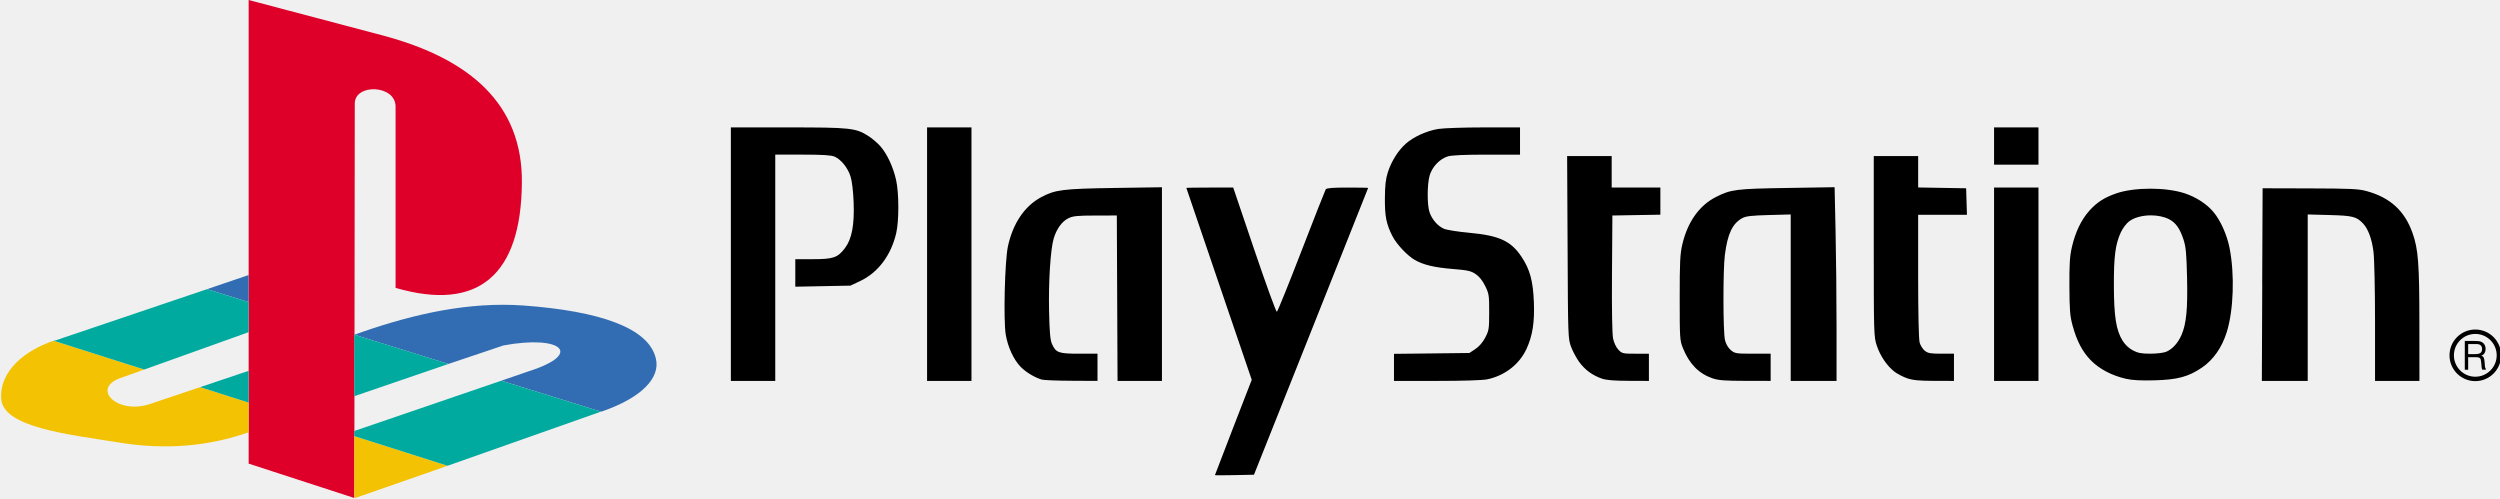
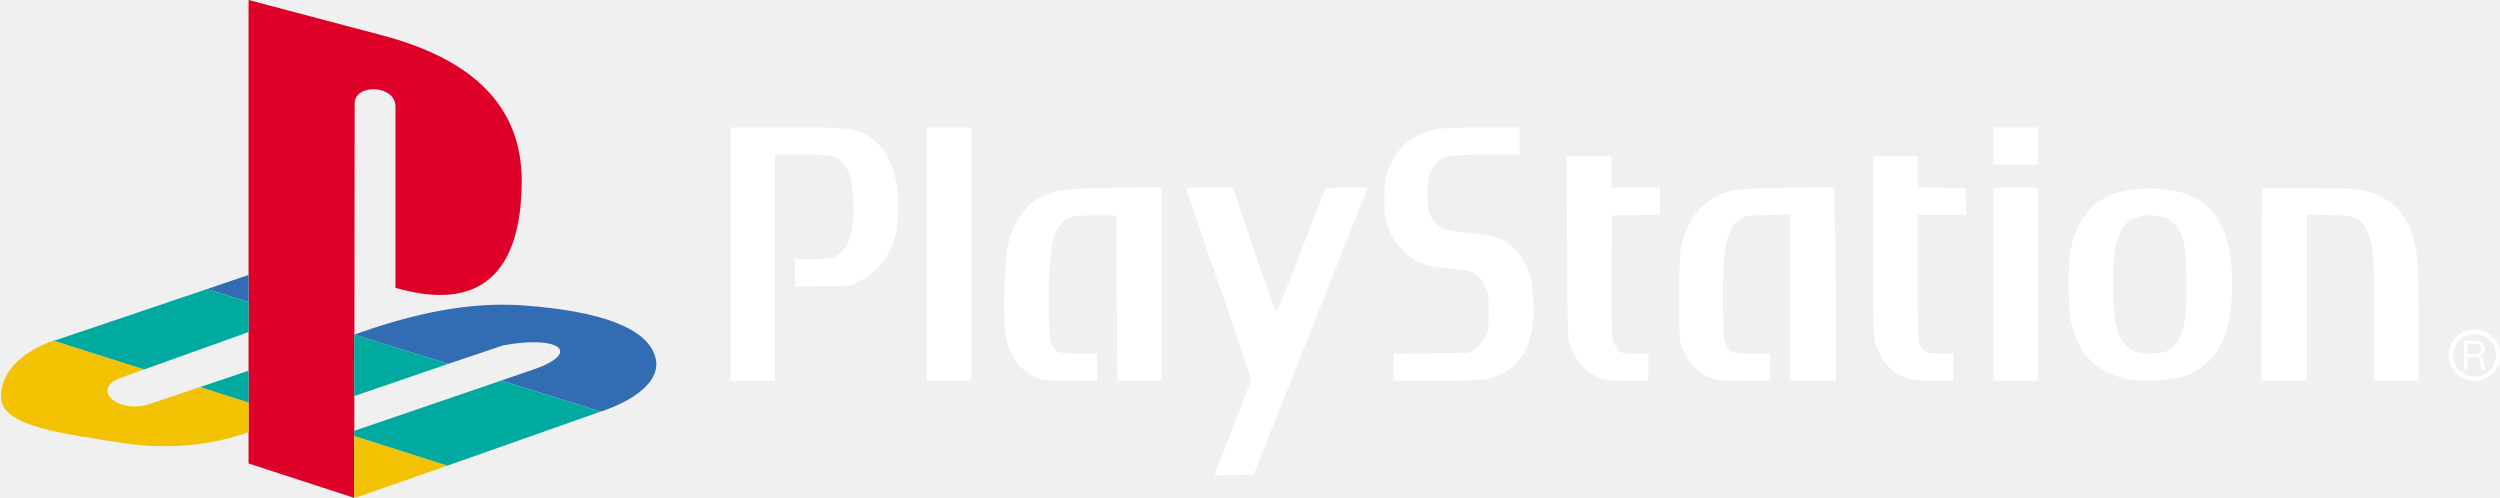
- <svg xmlns="http://www.w3.org/2000/svg" version="1.1" id="svg2" x="0px" y="0px" width="567.429px" height="113.032px" viewBox="0 0 567.429 113.032" enable-background="new 0 0 567.429 113.032" xml:space="preserve">
+ <svg xmlns="http://www.w3.org/2000/svg" width="100%" height="100%" viewBox="0 0 2365 471" version="1.1" xml:space="preserve" style="fill-rule:evenodd;clip-rule:evenodd;stroke-miterlimit:10;">
  <g>
-     <path id="path2998" d="M165.884,28.918v28.77v28.769h5.039h5.039V60.776V35.095h6.186c4.461,0,6.475,0.12,7.233,0.437   c1.496,0.625,3.036,2.529,3.667,4.521c0.331,1.047,0.604,3.313,0.701,5.831c0.2,5.154-0.398,8.356-1.971,10.433   c-1.641,2.168-2.645,2.51-7.284,2.51h-3.982v3.119v3.127l6.257-0.121l6.258-0.122l2.214-1.046c4.045-1.908,6.982-5.811,8.167-10.84   c0.662-2.808,0.652-9.086-0.021-12.099c-0.646-2.896-1.991-5.813-3.504-7.579c-0.633-0.738-1.857-1.797-2.712-2.347   c-2.933-1.882-4.062-2.001-18.356-2.001H165.884z M210.419,28.918v28.77v28.769h5.038h5.039V57.688v-28.77h-5.039H210.419z    M336.791,28.918c-4.514,0.001-9.158,0.16-10.321,0.346c-2.622,0.418-5.682,1.805-7.415,3.372c-1.748,1.579-3.238,3.949-4.044,6.44   c-0.501,1.548-0.659,2.959-0.68,5.933c-0.028,4.103,0.317,5.851,1.728,8.614c0.916,1.798,3.361,4.393,5.039,5.363   c1.948,1.129,4.44,1.727,8.725,2.072c3.26,0.264,4.02,0.426,5.08,1.129c0.834,0.551,1.566,1.453,2.184,2.711   c0.87,1.771,0.919,2.141,0.915,5.953c-0.004,3.801-0.058,4.176-0.896,5.771c-0.567,1.083-1.385,2.032-2.244,2.601l-1.352,0.895   l-8.563,0.102l-8.553,0.092v3.077v3.068h9.73c5.92,0,10.412-0.146,11.459-0.366c3.984-0.839,7.299-3.421,8.908-6.938   c1.357-2.963,1.834-6.008,1.656-10.576c-0.186-4.817-0.9-7.441-2.824-10.32c-2.389-3.576-5.063-4.802-11.854-5.424   c-2.513-0.23-5.086-0.635-5.72-0.904c-1.397-0.592-2.704-2.082-3.28-3.738c-0.57-1.633-0.561-6.361,0.02-8.359   c0.572-1.973,2.306-3.79,4.135-4.338c0.884-0.266,3.852-0.396,8.848-0.396H345v-3.09v-3.088H336.791L336.791,28.918z    M452.597,28.918v4.227v4.226h5.039h5.039v-4.226v-4.227h-5.039H452.597z M355.695,35.42l0.104,20.723   c0.09,20.399,0.104,20.754,0.803,22.604c0.389,1.033,1.225,2.58,1.857,3.443c1.293,1.76,2.973,2.994,5.1,3.738   c1.023,0.359,2.76,0.498,6.064,0.51l4.633,0.02V83.37v-3.088h-3.027c-2.881,0-3.072-0.039-3.891-0.895   c-0.508-0.529-1.006-1.563-1.207-2.52c-0.221-1.032-0.313-6.405-0.256-14.791l0.092-13.164l5.445-0.092l5.445-0.092v-3.076v-3.08   h-5.527h-5.525v-3.576V35.42h-5.049H355.695L355.695,35.42z M425.291,35.42v20.469c0,19.797,0.023,20.54,0.672,22.512   c0.77,2.347,2.338,4.672,4.043,5.973c0.65,0.497,1.939,1.165,2.863,1.482c1.289,0.445,2.73,0.582,6.156,0.59l4.469,0.01v-3.088   V80.28h-2.885c-2.41,0-3.02-0.104-3.727-0.662c-0.467-0.365-0.996-1.205-1.18-1.868c-0.205-0.739-0.336-6.584-0.336-15.106V48.748   h5.537h5.537l-0.092-3.007l-0.092-3.008l-5.445-0.09l-5.443-0.093v-3.565V35.42h-5.039H425.291L425.291,35.42z M416.402,42.489   l-10.758,0.174c-11.568,0.178-12.766,0.32-16.162,2.042c-3.799,1.925-6.447,5.663-7.648,10.788   c-0.502,2.138-0.59,3.979-0.59,12.109c0,9.231,0.027,9.661,0.742,11.428c1.441,3.561,3.586,5.759,6.674,6.826   c1.361,0.471,2.781,0.58,7.457,0.588l5.771,0.011v-3.089v-3.088h-4.043c-3.828,0-4.088-0.047-4.998-0.813   c-0.602-0.505-1.092-1.35-1.32-2.255c-0.453-1.794-0.475-15.937-0.031-19.362c0.631-4.865,1.727-7.146,4.014-8.371   c0.787-0.42,2.145-0.57,5.973-0.67l4.957-0.132v18.896v18.885h5.203h5.201V74.315c0-6.674-0.105-16.567-0.225-21.982   L416.402,42.489z M263.73,42.5l-10.808,0.162c-11.746,0.181-13.433,0.396-16.64,2.113c-3.725,1.994-6.385,5.936-7.508,11.123   c-0.713,3.295-1.047,16.791-0.498,20.053c0.48,2.847,1.811,5.713,3.404,7.334c1.172,1.193,3.117,2.369,4.743,2.865   c0.447,0.137,3.481,0.258,6.745,0.273l5.932,0.031v-3.088V80.28h-4.154c-4.686,0-5.303-0.221-6.186-2.235   c-0.395-0.897-0.549-2.662-0.65-7.416c-0.146-6.756,0.324-14.086,1.056-16.519c0.657-2.185,1.881-3.863,3.321-4.57   c1.052-0.516,2.019-0.613,6.125-0.62l4.875-0.011l0.082,18.773l0.082,18.772h5.039h5.039V64.473V42.5L263.73,42.5z M274.58,42.571   c-2.928,0-5.319,0.037-5.313,0.082c0.004,0.045,3.346,9.857,7.426,21.811l7.416,21.738l-4.176,10.769   c-2.295,5.927-4.175,10.819-4.175,10.869s1.993,0.05,4.429,0l4.43-0.091l12.951-32.508c7.127-17.879,12.963-32.543,12.963-32.588   c0.002-0.045-2.102-0.082-4.684-0.082c-3.404,0-4.765,0.113-4.947,0.408c-0.137,0.223-2.627,6.543-5.525,14.049   c-2.898,7.504-5.398,13.688-5.566,13.744c-0.17,0.057-2.471-6.265-5.109-14.049l-4.795-14.152H274.58z M452.597,42.571v21.942   v21.942h5.039h5.039V64.513V42.571h-5.039H452.597z M513.548,42.733l-0.094,21.861h0.012l-0.092,21.861h5.211h5.201V67.571V48.676   l4.957,0.133c5.262,0.137,6.141,0.356,7.619,1.939c1.16,1.24,1.988,3.499,2.357,6.439c0.191,1.539,0.346,8.603,0.346,16.01v13.258   h5.039h5.037l-0.01-12.922c-0.002-13.704-0.242-16.956-1.564-20.672c-1.795-5.053-5.102-8.049-10.482-9.508   c-1.779-0.483-3.68-0.567-12.811-0.59L513.548,42.733L513.548,42.733z M488.07,42.825c-2.842,0-5.674,0.357-7.709,1.057   c-2.709,0.932-4.41,2.023-6.117,3.921c-1.852,2.06-3.193,4.849-3.98,8.259c-0.482,2.09-0.596,3.844-0.568,8.939   c0.027,5.359,0.133,6.729,0.711,8.848c0.979,3.596,2.26,6.016,4.205,7.985c1.916,1.938,4.748,3.423,7.936,4.146   c1.434,0.324,3.422,0.426,6.461,0.344c5.238-0.139,7.73-0.813,10.787-2.904c2.563-1.752,4.5-4.516,5.598-7.995   c1.57-4.968,1.846-13.157,0.641-19.2c-0.586-2.936-2.01-6.119-3.598-8.056c-1.492-1.821-3.936-3.418-6.551-4.287   C493.773,43.182,490.912,42.825,488.07,42.825L488.07,42.825z M488.193,48.879c1.475,0,2.953,0.285,4.113,0.873   c1.514,0.768,2.465,2.104,3.291,4.632c0.541,1.653,0.676,3.158,0.803,8.625c0.166,7.14-0.162,10.505-1.27,13.043   c-0.781,1.792-2.045,3.185-3.434,3.779c-0.592,0.253-2.156,0.446-3.605,0.446c-2.055,0-2.844-0.145-3.992-0.75   c-0.902-0.478-1.773-1.295-2.336-2.205c-1.469-2.371-1.953-5.48-1.973-12.484c-0.016-6.667,0.328-9.348,1.557-12.059   c0.416-0.92,1.256-2.043,1.879-2.52C484.41,49.356,486.296,48.879,488.193,48.879L488.193,48.879z" />
-     <path id="path3775" d="M559.435,83.912h0.77v-2.835h1.756c0.48,0,0.795,0.078,0.938,0.232c0.139,0.148,0.229,0.493,0.268,1.032   l0.068,0.836c0.012,0.159,0.029,0.292,0.055,0.399c0.023,0.115,0.063,0.228,0.117,0.335h0.807v-0.21   c-0.064-0.057-0.107-0.125-0.135-0.204c-0.037-0.095-0.063-0.212-0.072-0.351l-0.07-0.972c-0.047-0.472-0.109-0.796-0.189-0.972   c-0.117-0.264-0.322-0.422-0.611-0.477c0.309-0.07,0.555-0.244,0.742-0.525c0.189-0.285,0.283-0.633,0.283-1.039   c0-0.334-0.068-0.625-0.207-0.871c-0.145-0.275-0.352-0.487-0.617-0.635c-0.217-0.12-0.477-0.198-0.777-0.234   c-0.201-0.023-0.508-0.036-0.914-0.036h-2.209V83.912L559.435,83.912z M560.207,80.375v-2.288h1.557   c0.303,0,0.523,0.008,0.662,0.022c0.205,0.033,0.369,0.092,0.488,0.174c0.146,0.097,0.256,0.219,0.328,0.369   c0.08,0.158,0.121,0.334,0.121,0.526c0,0.433-0.121,0.739-0.367,0.921c-0.246,0.184-0.648,0.274-1.207,0.274L560.207,80.375   L560.207,80.375z" />
-     <path id="path3004" fill="none" stroke="#000000" stroke-miterlimit="10" d="M567.179,80.649c0,2.957-2.398,5.356-5.355,5.356   c-2.959,0-5.355-2.397-5.355-5.356s2.396-5.356,5.355-5.356C564.781,75.292,567.179,77.69,567.179,80.649z" />
-     <g id="g3" transform="translate(-61.6856, -312.868)">
-       <path id="path7" fill="#DE0029" d="M142.207,336.374l-0.099,89.525l-23.986-7.801v-105.23l30.618,8.096    c19.599,5.267,31.592,15.507,31.398,33.45c-0.195,20.873-9.849,29.258-28.667,23.797v-41.155    C151.469,332.08,142.207,331.789,142.207,336.374L142.207,336.374z" />
-       <path id="path9" fill="#F3C202" d="M107.102,400.738l-11.311,3.804c-7.314,2.537-13.554-3.412-6.826-5.853l5.46-1.948    l-20.575-6.536c-6.338,2.148-12.288,6.73-11.896,13.168c0.39,6.533,15.309,8.095,26.815,9.947    c10.726,1.754,20.477,0.779,29.351-2.342v-6.73L107.102,400.738L107.102,400.738z M142.302,425.9l20.965-7.313l-21.16-6.729    v13.557L142.302,425.9L142.302,425.9z" />
-       <path id="path11" fill="#326DB3" d="M198.08,406.299l0.389-0.099c9.167-3.217,13.067-7.707,12.092-11.898    c-1.56-7.021-12.773-10.826-30.033-12.093c-12.384-0.878-24.572,1.853-36.468,5.947l-1.95,0.685l21.355,6.633l12.48-4.197    c13.067-2.436,18.333,1.854,5.755,5.854l-6.242,2.146L198.08,406.299L198.08,406.299z M118.122,375.287l-9.459,3.217l9.459,2.925    V375.287L118.122,375.287z" />
-       <path id="path13" fill="#00AA9E" d="M163.268,418.585l34.812-12.286l-22.624-7.022l-33.348,11.41v1.17L163.268,418.585    L163.268,418.585z M118.122,397.033l-11.019,3.705l11.019,3.512V397.033L118.122,397.033z M142.107,402.789v-13.946l21.355,6.631    L142.107,402.789L142.107,402.789z M94.425,396.742l23.696-8.486v-6.826l-9.459-2.926l-34.324,11.605    c-0.097,0-0.292,0.096-0.487,0.096L94.425,396.742L94.425,396.742z" />
+     <path id="path2998" d="M691.183,120.492l0,239.746l41.992,0l0,-214.009l25.775,0c18.588,0 26.979,0.5 30.138,1.821c6.233,2.604 12.649,10.537 15.279,18.838c1.379,4.362 2.516,13.804 2.92,24.295c0.834,21.475 -1.658,34.817 -8.212,43.471c-6.837,9.034 -11.021,10.459 -30.35,10.459l-16.592,0l0,26.024l26.071,-0.504l26.075,-0.508l9.225,-4.358c16.854,-7.95 29.092,-24.213 34.029,-45.167c2.759,-11.7 2.717,-37.858 -0.087,-50.412c-2.692,-12.067 -8.296,-24.221 -14.6,-31.58c-2.638,-3.075 -7.738,-7.487 -11.3,-9.779c-12.221,-7.841 -16.925,-8.337 -76.483,-8.337l-53.88,0Zm185.563,0l0,239.746l41.987,0l0,-239.746l-41.987,0Zm526.55,0c-18.809,0.004 -38.159,0.666 -43.004,1.441c-10.925,1.742 -23.675,7.521 -30.896,14.05c-7.284,6.579 -13.492,16.454 -16.85,26.834c-2.088,6.45 -2.746,12.329 -2.834,24.72c-0.116,17.096 1.321,24.38 7.2,35.892c3.817,7.492 14.005,18.304 20.996,22.346c8.117,4.704 18.5,7.196 36.354,8.633c13.584,1.1 16.75,1.775 21.167,4.704c3.475,2.296 6.525,6.055 9.1,11.296c3.625,7.38 3.829,8.921 3.813,24.805c-0.017,15.837 -0.242,17.399 -3.734,24.045c-2.362,4.513 -5.771,8.467 -9.35,10.838l-5.633,3.729l-35.679,0.425l-35.638,0.383l0,25.604l40.542,0c24.667,0 43.383,-0.608 47.746,-1.525c16.6,-3.495 30.412,-14.254 37.116,-28.908c5.655,-12.346 7.642,-25.033 6.9,-44.067c-0.775,-20.07 -3.75,-31.004 -11.766,-43c-9.954,-14.9 -21.096,-20.008 -49.392,-22.6c-10.471,-0.958 -21.192,-2.645 -23.833,-3.766c-5.821,-2.467 -11.267,-8.675 -13.667,-15.575c-2.375,-6.804 -2.337,-26.504 0.083,-34.829c2.384,-8.221 9.609,-15.792 17.23,-18.075c3.683,-1.109 16.05,-1.65 36.866,-1.65l31.367,0l0,-25.742l-34.204,0l0,-0.008Zm482.525,0l0,35.22l41.991,0l0,-35.22l-41.991,0Zm-403.759,27.091l0.434,86.346c0.375,84.996 0.433,86.475 3.346,94.183c1.62,4.305 5.104,10.75 7.737,14.346c5.388,7.334 12.388,12.475 21.25,15.575c4.263,1.496 11.5,2.075 25.267,2.125l19.304,0.084l0,-25.734l-12.613,0c-12.004,0 -12.8,-0.162 -16.212,-3.729c-2.117,-2.204 -4.192,-6.512 -5.029,-10.5c-0.921,-4.3 -1.304,-26.687 -1.067,-61.629l0.383,-54.85l45.375,-0.767l0,-25.65l-46.05,0l0,-29.8l-42.125,0Zm289.984,0l0,85.288c0,82.487 0.096,85.583 2.8,93.8c3.208,9.779 9.741,19.466 16.846,24.887c2.708,2.071 8.079,4.854 11.929,6.175c5.371,1.854 11.375,2.425 25.65,2.459l18.621,0.041l0,-25.733l-12.021,0c-10.042,0 -12.584,-0.433 -15.529,-2.758c-1.946,-1.521 -4.15,-5.021 -4.917,-7.784c-0.854,-3.079 -1.4,-27.433 -1.4,-62.941l0,-57.9l46.142,0l-0.384,-12.53l-0.383,-12.533l-22.688,-0.375l-22.679,-0.387l0,-29.709l-41.987,0Zm-37.038,29.454l-44.825,0.725c-48.2,0.742 -53.191,1.334 -67.341,8.509c-15.83,8.021 -26.863,23.596 -31.867,44.95c-2.092,8.908 -2.458,16.579 -2.458,50.454c0,38.462 0.112,40.254 3.091,47.617c6.004,14.837 14.942,23.995 27.809,28.441c5.67,1.963 11.587,2.417 31.07,2.45l24.046,0.046l0,-25.737l-16.846,0c-15.949,0 -17.033,-0.196 -20.825,-3.388c-2.508,-2.104 -4.55,-5.625 -5.499,-9.396c-1.888,-7.475 -1.98,-66.404 -0.13,-80.675c2.63,-20.271 7.196,-29.775 16.725,-34.879c3.28,-1.75 8.938,-2.375 24.888,-2.792l20.654,-0.55l0,157.421l43.35,0l0,-50.587c0,-27.809 -0.437,-69.029 -0.937,-91.592l-0.905,-41.017Zm-636.133,0.046l-45.033,0.675c-48.942,0.754 -55.971,1.65 -69.334,8.804c-15.52,8.309 -26.604,24.734 -31.283,46.346c-2.971,13.729 -4.362,69.963 -2.075,83.554c2,11.863 7.546,23.805 14.183,30.559c4.884,4.971 12.988,9.871 19.763,11.937c1.862,0.571 14.504,1.075 28.104,1.138l24.717,0.129l0,-25.725l-17.309,0c-19.525,0 -22.096,-0.921 -25.775,-9.313c-1.646,-3.737 -2.287,-11.091 -2.708,-30.9c-0.608,-28.15 1.35,-58.691 4.4,-68.829c2.738,-9.104 7.837,-16.096 13.837,-19.041c4.384,-2.15 8.413,-2.555 25.521,-2.584l20.313,-0.046l0.341,78.221l0.342,78.217l41.992,0l0,-183.142l0.004,0Zm45.208,0.296c-12.2,0 -22.162,0.154 -22.137,0.342c0.016,0.187 13.941,41.071 30.941,90.879l30.9,90.575l-17.4,44.871c-9.562,24.696 -17.395,45.079 -17.395,45.287c0,0.209 8.304,0.209 18.454,0l18.458,-0.379l53.963,-135.45c29.695,-74.496 54.012,-135.596 54.012,-135.783c0.008,-0.188 -8.758,-0.342 -19.517,-0.342c-14.183,0 -19.854,0.471 -20.612,1.7c-0.571,0.929 -10.946,27.263 -23.021,58.538c-12.075,31.266 -22.492,57.033 -23.192,57.266c-0.708,0.238 -10.295,-26.104 -21.287,-58.537l-19.979,-58.967l-22.188,0Zm741.738,0l0,182.85l41.991,0l0,-182.85l-41.991,0Zm253.962,0.675l-0.391,91.088l0.05,0l-0.384,91.087l43.384,0l0,-157.412l20.654,0.554c21.925,0.571 25.587,1.483 31.746,8.079c4.833,5.167 8.283,14.579 9.82,26.829c0.796,6.413 1.442,35.846 1.442,66.708l0,55.242l41.983,0l-0.041,-53.842c-0.009,-57.1 -1.009,-70.65 -6.517,-86.133c-7.479,-21.054 -21.258,-33.537 -43.675,-39.617c-7.412,-2.012 -15.333,-2.362 -53.379,-2.458l-44.692,-0.125Zm-106.158,0.383c-11.842,0 -23.642,1.488 -32.121,4.405c-11.287,3.883 -18.375,8.429 -25.487,16.337c-7.717,8.583 -13.305,20.204 -16.584,34.413c-2.008,8.708 -2.483,16.016 -2.366,37.245c0.112,22.33 0.554,28.038 2.962,36.867c4.079,14.983 9.417,25.067 17.521,33.271c7.983,8.075 19.783,14.262 33.067,17.275c5.975,1.35 14.258,1.775 26.92,1.433c21.825,-0.579 32.209,-3.387 44.946,-12.1c10.679,-7.3 18.75,-18.816 23.325,-33.312c6.542,-20.7 7.692,-54.821 2.671,-80c-2.442,-12.234 -8.375,-25.496 -14.992,-33.567c-6.216,-7.587 -16.399,-14.242 -27.295,-17.862c-8.804,-2.917 -20.725,-4.405 -32.567,-4.405Zm0.513,25.225c6.145,0 12.304,1.188 17.137,3.638c6.308,3.2 10.271,8.767 13.713,19.3c2.254,6.887 2.816,13.158 3.345,35.937c0.692,29.75 -0.675,43.771 -5.291,54.346c-3.255,7.467 -8.521,13.271 -14.309,15.746c-2.466,1.054 -8.983,1.858 -15.02,1.858c-8.563,0 -11.85,-0.604 -16.634,-3.125c-3.758,-1.991 -7.387,-5.395 -9.733,-9.187c-6.121,-9.879 -8.138,-22.833 -8.221,-52.017c-0.067,-27.779 1.367,-38.95 6.487,-50.246c1.734,-3.833 5.234,-8.512 7.83,-10.5c4.933,-3.762 12.791,-5.75 20.696,-5.75Z" style="fill:#fff;fill-rule:nonzero;" />
+     <path id="path3775" d="M2330.98,349.633l3.208,0l0,-11.812l7.317,0c2,0 3.313,0.325 3.908,0.967c0.58,0.616 0.955,2.054 1.117,4.3l0.283,3.483c0.05,0.662 0.121,1.217 0.23,1.662c0.095,0.48 0.262,0.95 0.487,1.396l3.363,0l0,-0.875c-0.267,-0.237 -0.446,-0.521 -0.563,-0.85c-0.154,-0.396 -0.262,-0.883 -0.3,-1.462l-0.292,-4.05c-0.195,-1.967 -0.454,-3.317 -0.787,-4.05c-0.488,-1.1 -1.342,-1.759 -2.546,-1.988c1.288,-0.291 2.313,-1.016 3.092,-2.187c0.787,-1.188 1.179,-2.638 1.179,-4.329c0,-1.392 -0.283,-2.605 -0.863,-3.63c-0.604,-1.145 -1.466,-2.029 -2.57,-2.645c-0.905,-0.5 -1.988,-0.825 -3.238,-0.975c-0.837,-0.096 -2.117,-0.15 -3.808,-0.15l-9.204,0l0,27.195l-0.013,0Zm3.217,-14.737l0,-9.533l6.487,0c1.263,0 2.179,0.033 2.759,0.091c0.854,0.138 1.537,0.384 2.033,0.725c0.608,0.404 1.067,0.913 1.367,1.538c0.333,0.658 0.504,1.391 0.504,2.191c0,1.805 -0.504,3.08 -1.529,3.838c-1.025,0.767 -2.7,1.142 -5.03,1.142l-6.591,0.008Z" style="fill:#fff;fill-rule:nonzero;" />
+     <path id="path3004" d="M2363.25,336.038c0,12.32 -9.992,22.316 -22.313,22.316c-12.329,0 -22.312,-9.987 -22.312,-22.316c0,-12.33 9.983,-22.317 22.312,-22.317c12.321,-0.004 22.313,9.987 22.313,22.317Z" style="fill:none;fill-rule:nonzero;stroke:#fff;stroke-width:4.17px;" />
+     <g id="g3">
+       <path id="path7" d="M335.506,97.942l-0.413,373.021l-99.941,-32.505l0,-438.458l127.575,33.733c81.662,21.946 131.633,64.613 130.825,139.375c-0.813,86.971 -41.038,121.909 -119.446,99.155l0,-171.48c-0.008,-20.733 -38.6,-21.946 -38.6,-2.841Z" style="fill:#de0029;fill-rule:nonzero;" />
+       <path id="path9" d="M189.235,366.125l-47.129,15.85c-30.475,10.571 -56.475,-14.217 -28.442,-24.388l22.75,-8.116l-85.729,-27.234c-26.408,8.95 -51.2,28.042 -49.567,54.867c1.625,27.221 63.788,33.729 111.729,41.446c44.692,7.308 85.321,3.246 122.296,-9.758l0,-28.042l-45.908,-14.625Zm146.667,104.842l87.354,-30.471l-88.167,-28.038l0,56.488l0.813,2.021Z" style="fill:#f3c202;fill-rule:nonzero;" />
+       <path id="path11" d="M568.31,389.296l1.621,-0.413c38.196,-13.404 54.446,-32.112 50.383,-49.575c-6.5,-29.254 -53.221,-45.108 -125.137,-50.387c-51.6,-3.659 -102.384,7.721 -151.95,24.779l-8.125,2.854l88.979,27.638l52,-17.488c54.446,-10.15 76.387,7.725 23.979,24.392l-26.008,8.941l94.258,29.259Zm-333.158,-129.217l-39.413,13.404l39.413,12.188l0,-25.592Z" style="fill:#326db3;fill-rule:nonzero;" />
+       <path id="path13" d="M423.26,440.487l145.05,-51.191l-94.267,-29.259l-138.95,47.542l0,4.875l88.167,28.033Zm-188.108,-89.8l-45.913,15.438l45.913,14.633l0,-30.071Zm99.937,23.984l0,-58.109l88.979,27.63l-88.979,30.479Zm-198.675,-25.196l98.733,-35.358l0,-28.442l-39.412,-12.192l-143.017,48.355c-0.404,0 -1.216,0.4 -2.029,0.4l85.725,27.237Z" style="fill:#00aa9e;fill-rule:nonzero;" />
    </g>
  </g>
</svg>
